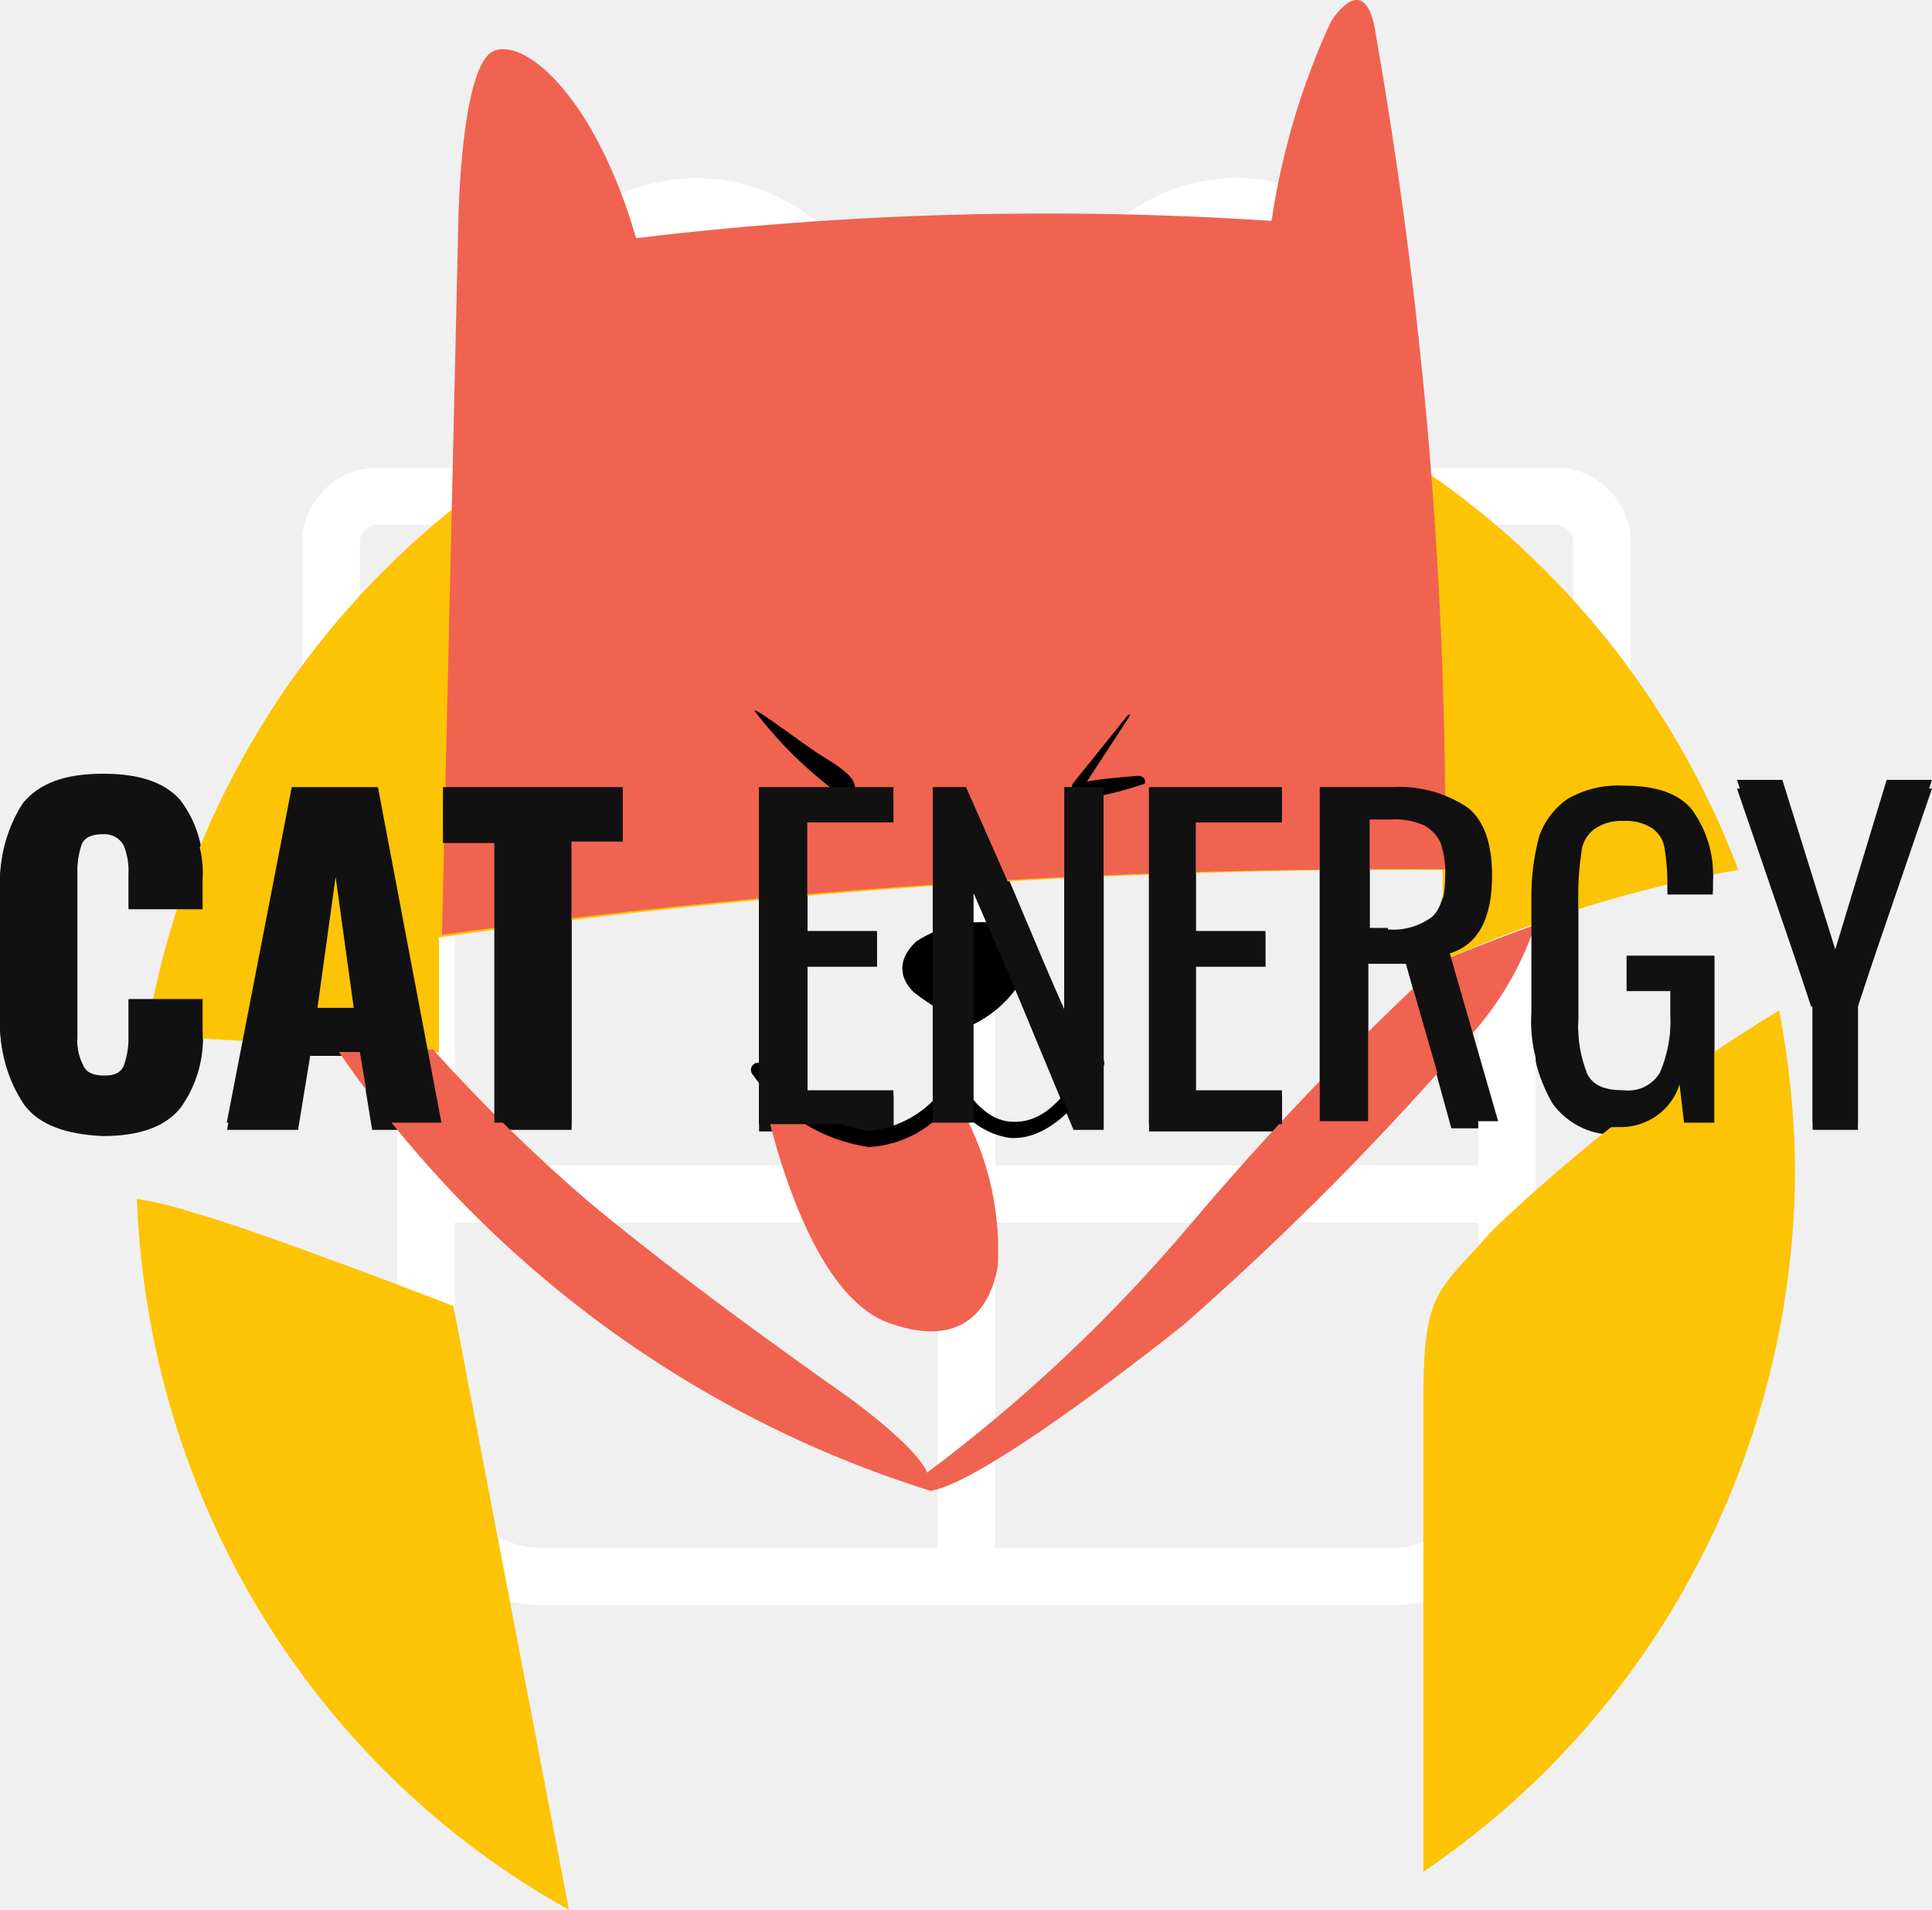
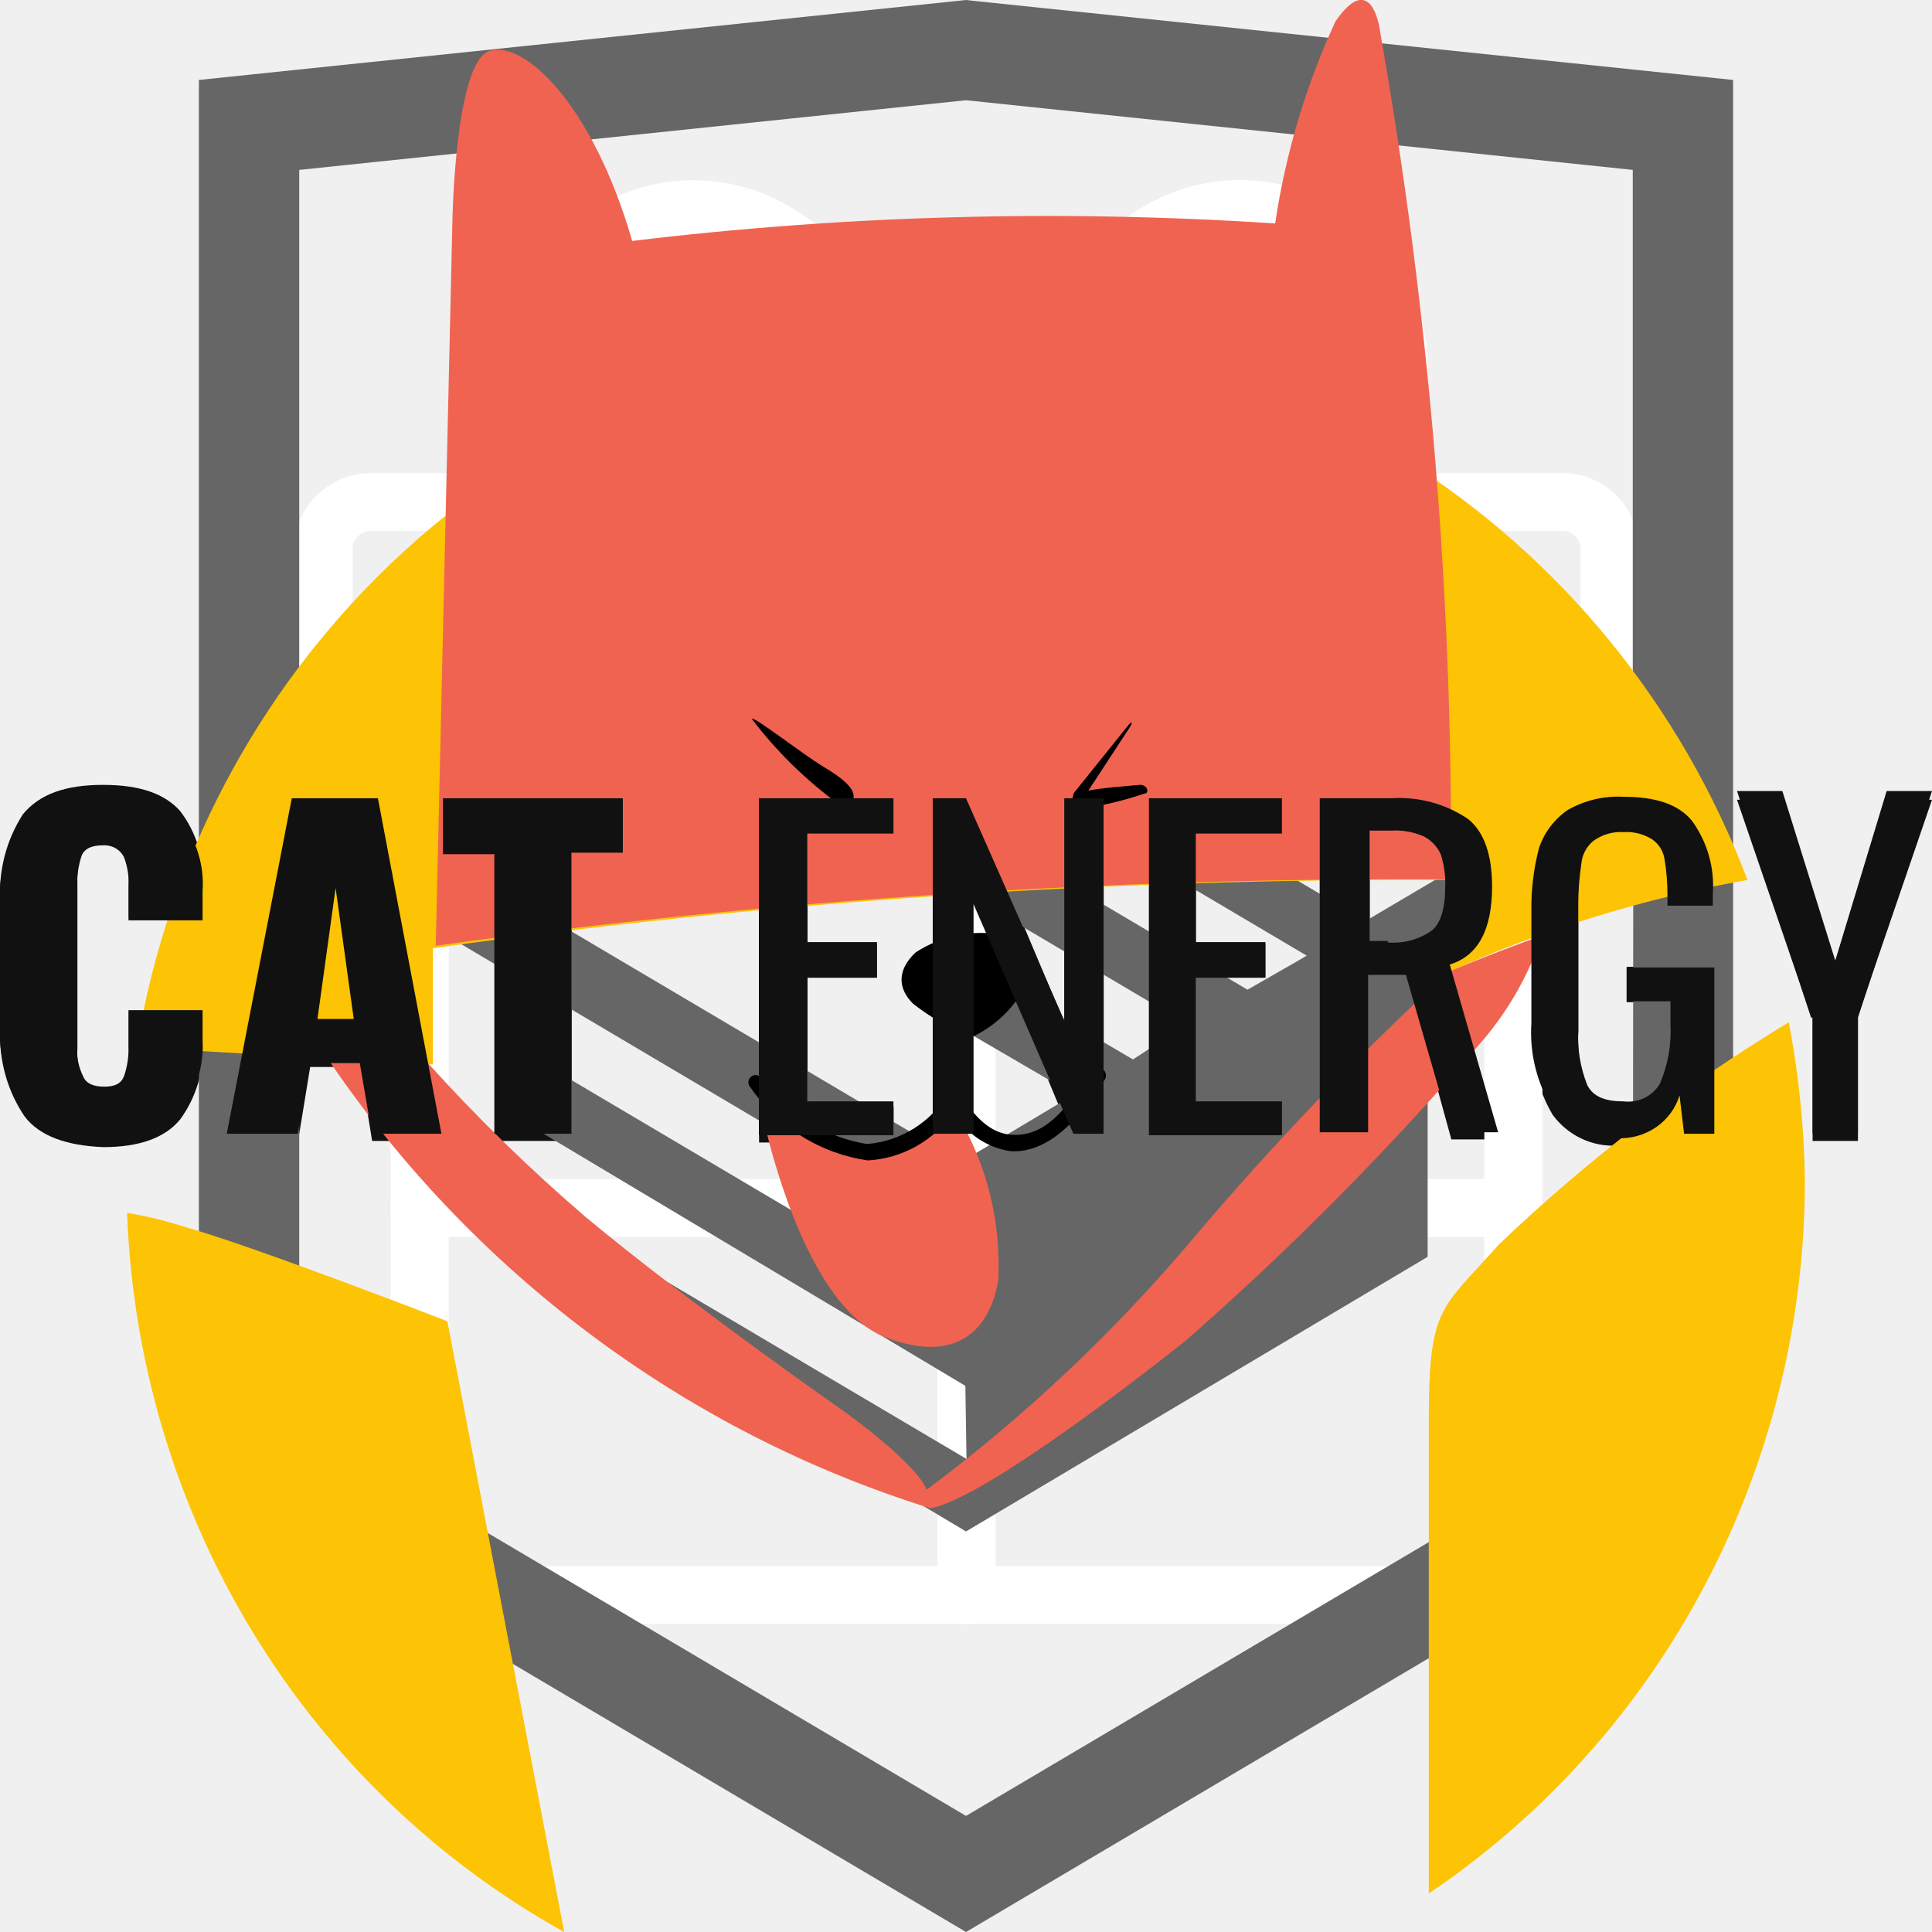
<svg xmlns="http://www.w3.org/2000/svg">
  <style>:root svg:not(:target){display:none}</style>
  <svg viewBox="0 0 128 24" fill="none" id="footer-logo">
    <g clip-path="url(#footer-logo_0)">
      <path d="M1.624 21.957C0.49 20.282 -0.073 18.272 0.021 16.238V7.762C-0.116 5.706 0.412 3.661 1.523 1.94C2.625 0.613 4.327 0 6.831 0C9.334 0 10.937 0.613 11.938 1.736C13.025 3.159 13.56 4.941 13.44 6.74V8.783H8.533V6.434C8.573 5.739 8.471 5.044 8.233 4.391C8.106 4.128 7.904 3.91 7.654 3.764C7.405 3.618 7.118 3.552 6.831 3.574C6.13 3.574 5.629 3.779 5.429 4.289C5.202 5.015 5.101 5.775 5.128 6.536V17.464C5.076 18.202 5.214 18.942 5.529 19.608C5.729 20.119 6.23 20.323 6.931 20.323C7.632 20.323 8.033 20.119 8.233 19.608C8.46 18.918 8.562 18.191 8.533 17.464V15.013H13.44V17.055C13.542 18.884 13.01 20.692 11.938 22.162C10.937 23.387 9.234 24 6.831 24C4.428 23.898 2.625 23.285 1.624 21.957Z" fill="#111111" />
      <path d="M19.348 0.306H25.056L29.262 23.591H24.656L23.855 18.689H20.55L19.749 23.591H15.042L19.348 0.306ZM23.454 15.626L22.252 6.536L21.051 15.626H23.454Z" fill="#111111" />
      <path d="M32.767 4.187H29.362V0.306H41.279V4.085H37.874V23.591H32.767V4.187Z" fill="#111111" />
      <path d="M50.392 0.306H59.204V2.757H53.496V10.417H58.102V12.766H53.496V21.345H59.204V23.694H50.291V0.306H50.392Z" fill="#111111" />
      <path d="M61.808 0.306H64.011L70.52 15.728V0.306H73.123V23.591H71.121L64.511 7.66V23.591H61.808V0.306Z" fill="#111111" />
      <path d="M76.128 0.306H84.94V2.757H79.232V10.417H83.838V12.766H79.232V21.345H84.94V23.694H76.128V0.306Z" fill="#111111" />
      <path d="M87.543 0.306H92.15C93.962 0.179 95.763 0.683 97.257 1.736C98.359 2.655 98.859 4.289 98.859 6.434C98.859 9.396 97.958 11.234 96.055 11.847L99.26 23.489H96.156L93.151 12.562H90.648V23.489H87.443V0.306H87.543ZM91.95 10.315C92.982 10.402 94.011 10.112 94.854 9.498C95.455 8.987 95.755 7.966 95.755 6.434C95.783 5.673 95.681 4.913 95.455 4.187C95.229 3.666 94.842 3.236 94.353 2.962C93.663 2.641 92.906 2.501 92.15 2.553H90.748V10.213H91.95V10.315Z" fill="#111111" />
      <path d="M102.865 21.855C101.824 20.07 101.335 18.005 101.463 15.932V8.17C101.438 6.69 101.607 5.213 101.964 3.779C102.299 2.707 102.967 1.775 103.866 1.123C104.984 0.448 106.274 0.128 107.571 0.204C109.674 0.204 111.177 0.715 112.078 1.838C113.115 3.322 113.61 5.128 113.48 6.945V7.762H110.476V7.047C110.48 6.192 110.413 5.337 110.275 4.494C110.191 3.96 109.903 3.483 109.474 3.166C108.911 2.789 108.243 2.61 107.571 2.655C106.853 2.608 106.143 2.826 105.569 3.268C105.333 3.471 105.141 3.72 105.003 4.001C104.865 4.282 104.785 4.589 104.768 4.902C104.636 5.815 104.569 6.737 104.567 7.66V16.34C104.493 17.663 104.698 18.986 105.168 20.221C105.569 21.038 106.37 21.345 107.571 21.345C108.046 21.405 108.527 21.321 108.955 21.103C109.383 20.885 109.737 20.543 109.975 20.119C110.504 18.828 110.743 17.432 110.676 16.034V14.4H107.772V12.051H113.58V23.591H111.577L111.277 20.936C111.014 21.826 110.467 22.601 109.724 23.138C108.98 23.674 108.081 23.942 107.171 23.898C106.343 23.948 105.517 23.787 104.765 23.43C104.014 23.074 103.361 22.533 102.865 21.855Z" fill="#111111" />
      <path d="M119.989 15.421L115.082 0.408H118.086L121.591 11.643L124.996 0.408H128L123.093 15.421V23.591H120.089V15.421H119.989Z" fill="#111111" />
    </g>
    <defs>
      <clipPath id="footer-logo_0">
        <rect width="128" height="24" fill="white" />
      </clipPath>
    </defs>
  </svg>
  <svg viewBox="0 0 78 81" fill="none" id="gift">
    <path d="M64.016 35.633H14.031C12.277 35.633 10.849 34.214 10.849 32.471V22.999C10.849 21.255 12.277 19.837 14.031 19.837H64.015C65.769 19.837 67.195 21.255 67.195 22.999V32.471C67.196 34.214 65.769 35.633 64.016 35.633ZM14.031 22.26C13.628 22.26 13.287 22.598 13.287 22.999V32.471C13.287 32.879 13.621 33.21 14.031 33.21H64.015C64.424 33.21 64.758 32.879 64.758 32.471V22.999C64.758 22.598 64.417 22.26 64.015 22.26H14.031Z" fill="white" />
    <path d="M57.045 68.082H20.999C17.622 68.082 14.874 65.351 14.874 61.993V34.421C14.874 33.752 15.42 33.209 16.093 33.209C16.766 33.209 17.312 33.752 17.312 34.421V61.993C17.312 64.015 18.966 65.659 20.999 65.659H57.045C59.077 65.659 60.731 64.015 60.731 61.993V34.421C60.731 33.752 61.277 33.209 61.95 33.209C62.622 33.209 63.168 33.752 63.168 34.421V61.993C63.168 65.351 60.421 68.082 57.045 68.082Z" fill="white" />
    <path d="M39.023 68.082C38.35 68.082 37.804 67.54 37.804 66.871V34.421C37.804 33.752 38.35 33.209 39.023 33.209C39.695 33.209 40.241 33.752 40.241 34.421V66.87C40.241 67.54 39.696 68.082 39.023 68.082Z" fill="white" />
    <path d="M23.811 22.256C19.997 20.201 18.573 15.444 20.638 11.651C22.702 7.86 27.486 6.445 31.303 8.496C37.117 11.627 40.257 20.361 40.387 20.731L38.088 21.535C38.059 21.452 35.126 13.31 30.143 10.627C27.508 9.211 24.206 10.188 22.782 12.805C21.357 15.424 22.339 18.707 24.973 20.125L23.811 22.256Z" fill="white" />
    <path d="M54.231 22.256L53.071 20.124C54.348 19.437 55.278 18.297 55.693 16.916C56.106 15.533 55.953 14.073 55.262 12.805C54.572 11.536 53.426 10.612 52.036 10.2C50.646 9.789 49.178 9.941 47.902 10.627C42.92 13.309 39.987 21.452 39.958 21.534L37.659 20.73C37.789 20.36 40.928 11.626 46.742 8.496C48.59 7.501 50.718 7.282 52.732 7.878C54.747 8.473 56.406 9.814 57.406 11.651C58.407 13.488 58.629 15.603 58.029 17.606C57.429 19.609 56.08 21.26 54.231 22.256Z" fill="white" />
    <path d="M61.95 51.857H16.093C15.42 51.857 14.874 51.314 14.874 50.646C14.874 49.977 15.42 49.435 16.093 49.435H61.95C62.622 49.435 63.168 49.977 63.168 50.646C63.168 51.314 62.623 51.857 61.95 51.857Z" fill="white" />
+   </svg>
+   <svg viewBox="0 0 27 34" fill="none" id="logo-html">
+     <g clip-path="url(#logo-html_0)">
+       <path d="M13.643 0.016L13.5 0L0 1.407V26.013L13.5 34L27 26.013V1.407L13.643 0.016ZM25.234 25.015L13.5 31.957L1.766 25.015V14.929L13.451 21.845L13.47 23.098L5.454 18.355L5.443 19.58L13.489 24.389L13.509 25.675L5.464 20.917L5.454 22.143L13.5 26.951L21.624 22.118V20.893V16.909L25.243 14.759L25.234 25.015ZM25.234 13.452L22.015 15.332L20.532 16.207L13.467 12.02L13.456 13.245L19.496 16.818L19.443 16.849L19.313 16.925L18.454 17.417L13.467 14.469L13.456 15.694L17.392 18.022L16.459 18.631L16.438 18.644L13.467 16.902L13.456 18.127L15.403 19.262L13.415 20.448L1.797 13.576L13.435 6.618L25.234 13.452ZM25.234 12.227L13.44 5.311L1.766 12.22V2.99L13.5 1.764L25.234 2.99V12.227Z" fill="#666666" />
+     </g>
+     <defs>
+       <clipPath id="logo-html_0">
+         <rect width="27" height="34" fill="white" />
+       </clipPath>
+     </defs>
  </svg>
  <svg viewBox="0 0 33 38" fill="none" id="logo-mobile">
    <g clip-path="url(#logo-mobile_0)">
      <path d="M6.012 20.935V18.651C12.631 17.724 19.306 17.275 25.988 17.308C25.988 17.914 25.988 18.53 25.929 19.146C27.828 18.287 29.824 17.669 31.871 17.308C30.566 13.864 28.188 10.954 25.104 9.023C22.019 7.093 18.398 6.251 14.798 6.625C11.198 6.999 7.818 8.57 5.178 11.095C2.539 13.62 0.785 16.96 0.188 20.601L6.012 20.935Z" fill="#FDC305" />
      <path d="M26.978 24.481C25.829 25.774 25.602 25.694 25.602 27.967C25.602 28.887 25.602 32.918 25.602 37.242C27.872 35.712 29.736 33.633 31.027 31.189C32.318 28.746 32.996 26.014 33 23.238C32.987 22.187 32.881 21.139 32.683 20.106C30.631 21.349 28.718 22.816 26.978 24.481Z" fill="#FDC305" />
      <path d="M6.299 25.987C6.299 25.987 2.545 24.532 1.159 24.138C0.78 24.016 0.392 23.921 0 23.855C0.107 26.771 0.956 29.608 2.463 32.088C3.971 34.568 6.084 36.605 8.597 38L6.299 25.987Z" fill="#FDC305" />
      <path d="M26.038 17.297C26.078 11.719 25.614 6.148 24.651 0.657C24.651 0.657 24.512 -0.647 23.77 0.414C23.186 1.675 22.786 3.016 22.581 4.395C18.364 4.118 14.13 4.233 9.934 4.739C9.151 2.021 7.775 0.758 7.111 1.01C6.447 1.263 6.398 4.355 6.398 4.355L6.071 18.601C12.688 17.688 19.36 17.252 26.038 17.297Z" fill="#F06351" />
      <path d="M12.291 14.145C12.291 14.054 13.281 14.832 13.687 15.075C14.093 15.317 14.291 15.499 14.291 15.671C14.291 15.843 14.024 16.014 13.668 16.014C13.311 16.014 12.766 15.893 12.677 15.742H13.608H13.895C13.292 15.286 12.752 14.749 12.291 14.145Z" fill="black" />
      <path d="M19.699 14.256L18.619 15.6C18.619 15.661 18.451 15.954 18.798 15.903C19.208 15.841 19.612 15.743 20.006 15.61C20.115 15.61 20.075 15.418 19.897 15.438C19.719 15.459 19.214 15.489 18.907 15.55L19.739 14.277C19.739 14.277 19.808 14.145 19.699 14.256Z" fill="black" />
      <path d="M16.589 20.41C17.048 20.203 17.428 19.848 17.669 19.399C17.946 18.742 17.669 18.48 17.233 18.389C16.637 18.278 16.021 18.4 15.51 18.732C15.123 19.096 15.173 19.46 15.46 19.743C15.808 20.012 16.187 20.236 16.589 20.41Z" fill="black" />
      <path d="M16.193 21.672C16.082 21.903 15.927 22.109 15.737 22.279C15.455 22.51 15.109 22.645 14.747 22.663C14.226 22.705 13.708 22.55 13.291 22.228C13.095 22.108 12.918 21.958 12.766 21.784C12.667 21.672 12.545 21.582 12.41 21.521C12.41 21.521 13.152 25.663 14.955 26.32C16.758 26.977 17.074 25.562 17.134 25.178C17.193 24.032 16.91 22.894 16.322 21.915C16.302 21.602 16.292 21.804 16.193 21.672Z" fill="#F06351" />
      <path d="M14.569 22.824C14.108 22.758 13.666 22.597 13.27 22.35C12.873 22.104 12.53 21.777 12.261 21.39C12.248 21.376 12.238 21.361 12.23 21.343C12.223 21.326 12.22 21.307 12.22 21.288C12.22 21.27 12.223 21.251 12.23 21.234C12.238 21.216 12.248 21.201 12.261 21.187C12.274 21.174 12.289 21.163 12.306 21.156C12.323 21.149 12.342 21.145 12.36 21.145C12.379 21.145 12.397 21.149 12.414 21.156C12.431 21.163 12.446 21.174 12.459 21.187C12.959 21.889 13.71 22.361 14.549 22.501C14.877 22.476 15.195 22.371 15.476 22.195C15.757 22.019 15.992 21.778 16.163 21.491L16.302 21.299L16.401 21.511C16.401 21.511 16.767 22.279 17.391 22.319C18.015 22.36 18.431 21.905 18.986 21.026C18.999 21.012 19.014 21.002 19.031 20.994C19.048 20.987 19.067 20.983 19.085 20.983C19.103 20.983 19.122 20.987 19.139 20.994C19.156 21.002 19.171 21.012 19.184 21.026C19.216 21.047 19.239 21.079 19.248 21.117C19.257 21.154 19.252 21.194 19.233 21.228C18.6 22.238 17.976 22.683 17.372 22.642C17.142 22.608 16.923 22.521 16.73 22.389C16.538 22.256 16.378 22.08 16.262 21.875C16.067 22.152 15.814 22.381 15.521 22.546C15.228 22.71 14.903 22.805 14.569 22.824Z" fill="black" />
      <path d="M25.988 19.116C24.21 20.757 22.533 22.508 20.967 24.36C19.41 26.205 17.653 27.863 15.727 29.301C15.51 28.765 14.123 27.775 14.123 27.775C14.123 27.775 11.023 25.613 8.993 23.915C7.898 22.973 6.862 21.961 5.893 20.884L3.912 20.773C6.774 25.022 10.964 28.157 15.797 29.665C16.649 29.523 19.035 27.785 20.818 26.371C22.917 24.534 24.883 22.545 26.701 20.42C27.199 19.825 27.582 19.139 27.83 18.399C26.741 18.793 25.988 19.116 25.988 19.116Z" fill="#F06351" />
    </g>
    <defs>
      <clipPath id="logo-mobile_0">
        <rect width="33" height="38" fill="white" />
      </clipPath>
    </defs>
  </svg>
  <svg viewBox="0 0 101 18" fill="none" id="logo2">
    <g clip-path="url(#logo2_0)">
      <path d="M1.264 16.538C0.37 15.276 -0.075 13.763 1.02073e-05 12.231V5.846C-0.108 4.298 0.308 2.757 1.185 1.462C2.055 0.462 3.398 0 5.374 0C7.35 0 8.614 0.462 9.405 1.308C10.263 2.379 10.685 3.721 10.59 5.077V6.615H6.718V4.846C6.749 4.323 6.668 3.799 6.48 3.308C6.38 3.109 6.221 2.945 6.024 2.835C5.827 2.725 5.6 2.676 5.374 2.692C4.821 2.692 4.426 2.846 4.268 3.231C4.089 3.777 4.009 4.35 4.031 4.923V13.154C3.989 13.71 4.098 14.267 4.347 14.769C4.505 15.154 4.9 15.308 5.453 15.308C6.006 15.308 6.322 15.154 6.48 14.769C6.66 14.249 6.74 13.702 6.718 13.154V11.308H10.59V12.846C10.67 14.224 10.251 15.585 9.405 16.692C8.614 17.615 7.271 18.077 5.374 18.077C3.477 18 2.055 17.538 1.264 16.538Z" fill="#111111" />
      <path d="M15.253 0.231H19.757L23.077 17.769H19.441L18.809 14.077H16.201L15.569 17.769H11.854L15.253 0.231ZM18.493 11.769L17.545 4.923L16.596 11.769H18.493Z" fill="#111111" />
      <path d="M25.843 3.154H23.156V0.231H32.56V3.077H29.873V17.769H25.843V3.154Z" fill="#111111" />
      <path d="M39.752 0.231H46.707V2.077H42.202V7.846H45.837V9.615H42.202V16.077H46.707V17.846H39.673V0.231H39.752Z" fill="#111111" />
      <path d="M48.761 0.231H50.5L55.637 11.846V0.231H57.692V17.769H56.111L50.895 5.769V17.769H48.761V0.231Z" fill="#111111" />
      <path d="M60.063 0.231H67.017V2.077H62.513V7.846H66.148V9.615H62.513V16.077H67.017V17.846H60.063V0.231Z" fill="#111111" />
      <path d="M69.072 0.231H72.707C74.138 0.135 75.559 0.514 76.738 1.308C77.607 2 78.002 3.231 78.002 4.846C78.002 7.077 77.291 8.462 75.79 8.923L78.319 17.692H75.869L73.498 9.462H71.522V17.692H68.993V0.231H69.072ZM72.549 7.769C73.364 7.835 74.176 7.617 74.841 7.154C75.315 6.769 75.552 6 75.552 4.846C75.574 4.273 75.494 3.7 75.315 3.154C75.138 2.762 74.832 2.437 74.446 2.231C73.902 1.989 73.304 1.884 72.707 1.923H71.601V7.692H72.549V7.769Z" fill="#111111" />
      <path d="M81.163 16.462C80.342 15.117 79.956 13.562 80.057 12V6.154C80.038 5.039 80.171 3.927 80.452 2.846C80.717 2.039 81.244 1.337 81.954 0.846C82.836 0.338 83.854 0.097 84.878 0.154C86.538 0.154 87.723 0.538 88.434 1.385C89.252 2.502 89.644 3.862 89.541 5.231V5.846H87.17V5.308C87.173 4.663 87.121 4.02 87.012 3.385C86.945 2.983 86.718 2.623 86.379 2.385C85.935 2.101 85.408 1.966 84.878 2C84.311 1.965 83.75 2.128 83.297 2.462C83.111 2.614 82.96 2.802 82.851 3.013C82.742 3.225 82.679 3.456 82.665 3.692C82.561 4.38 82.508 5.074 82.507 5.769V12.308C82.449 13.304 82.611 14.301 82.981 15.231C83.297 15.846 83.93 16.077 84.878 16.077C85.252 16.122 85.632 16.059 85.97 15.895C86.307 15.73 86.587 15.473 86.775 15.154C87.192 14.181 87.381 13.13 87.328 12.077V10.846H85.036V9.077H89.62V17.769H88.039L87.802 15.769C87.595 16.439 87.163 17.023 86.576 17.427C85.989 17.831 85.28 18.033 84.562 18C83.909 18.037 83.257 17.916 82.663 17.648C82.07 17.379 81.555 16.972 81.163 16.462Z" fill="#111111" />
      <path d="M94.678 11.615L90.805 0.308H93.176L95.942 8.769L98.629 0.308H101L97.127 11.615V17.769H94.757V11.615H94.678Z" fill="#111111" />
    </g>
    <defs>
      <clipPath id="logo2_0">
        <rect width="101" height="18" fill="white" />
      </clipPath>
    </defs>
  </svg>
</svg>
